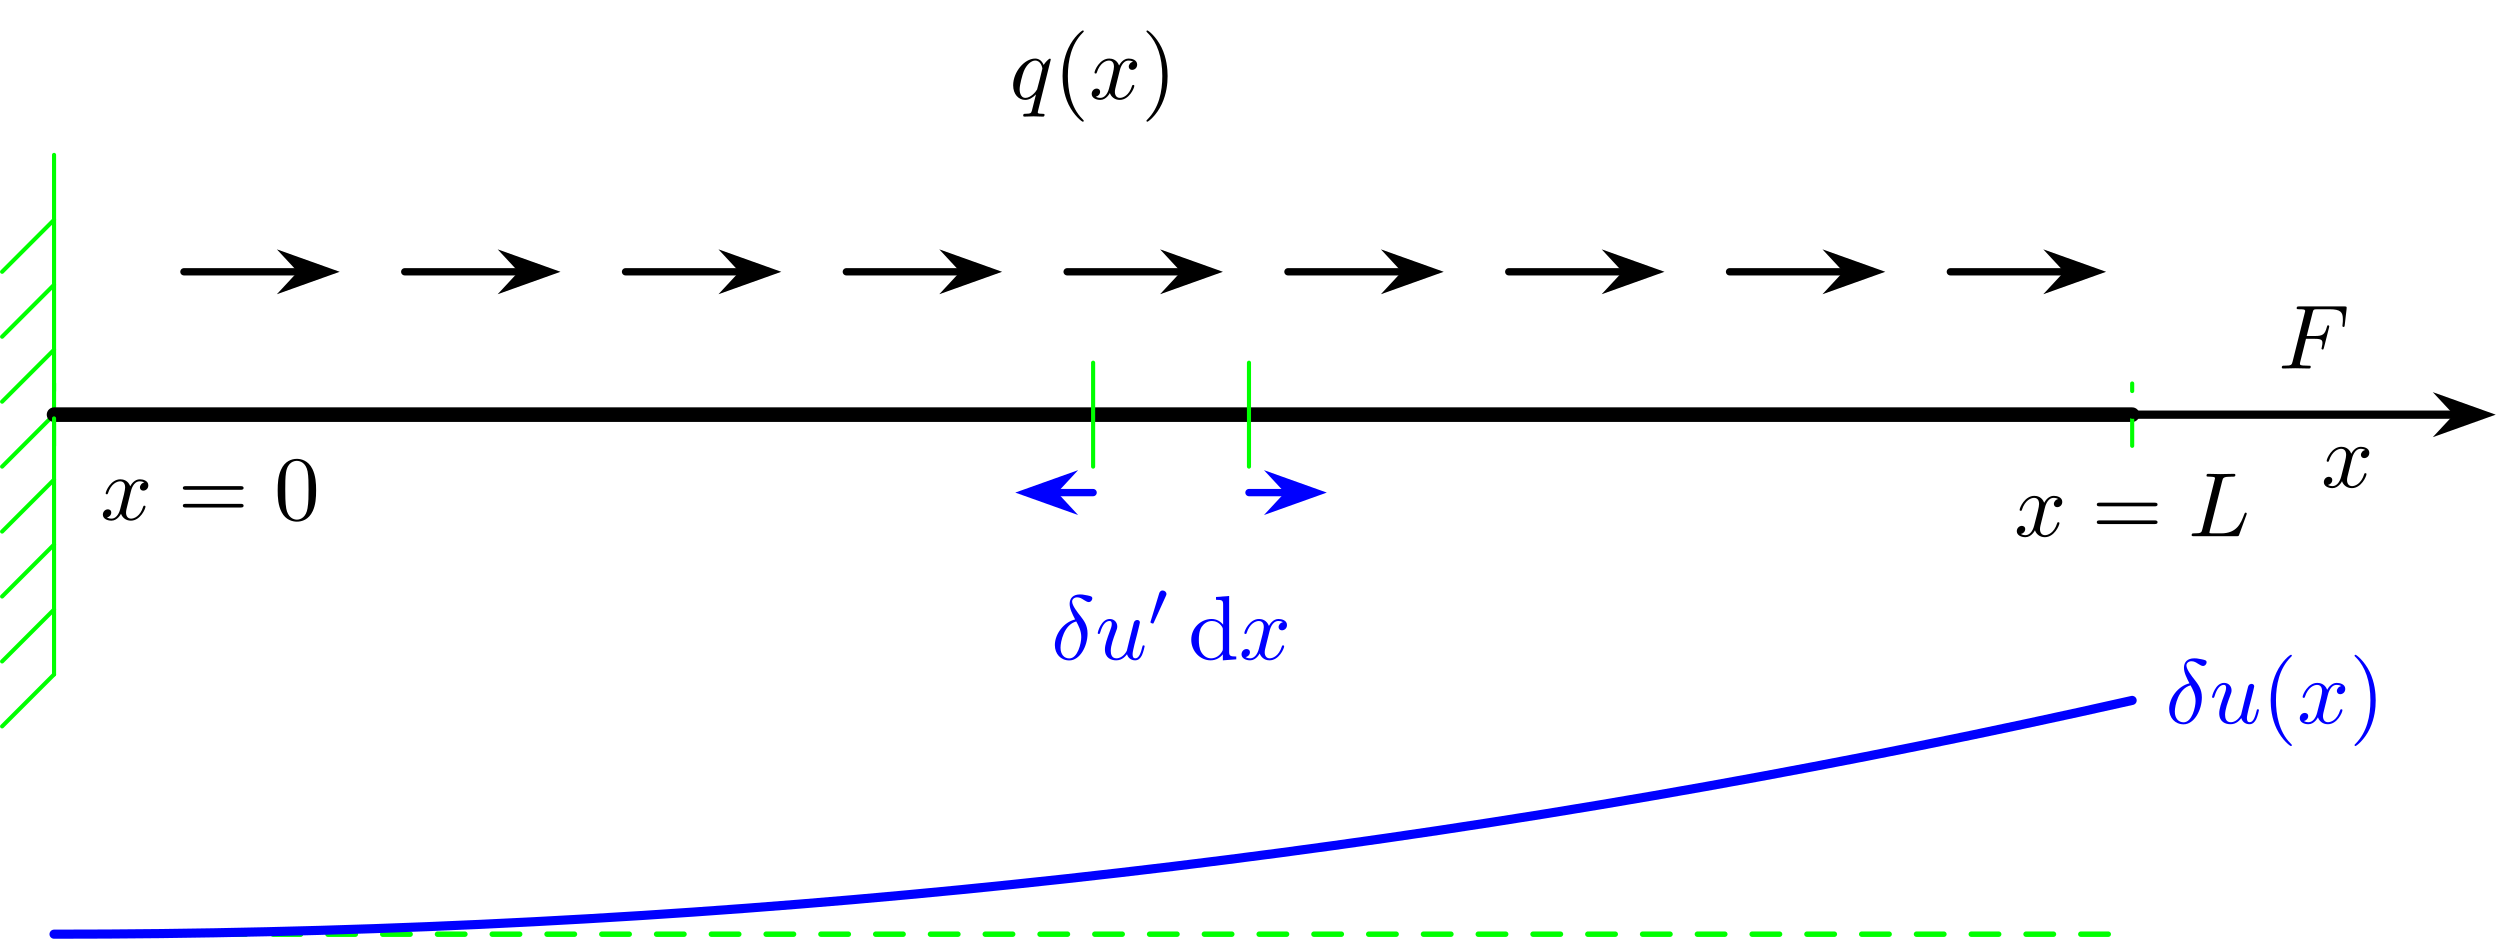
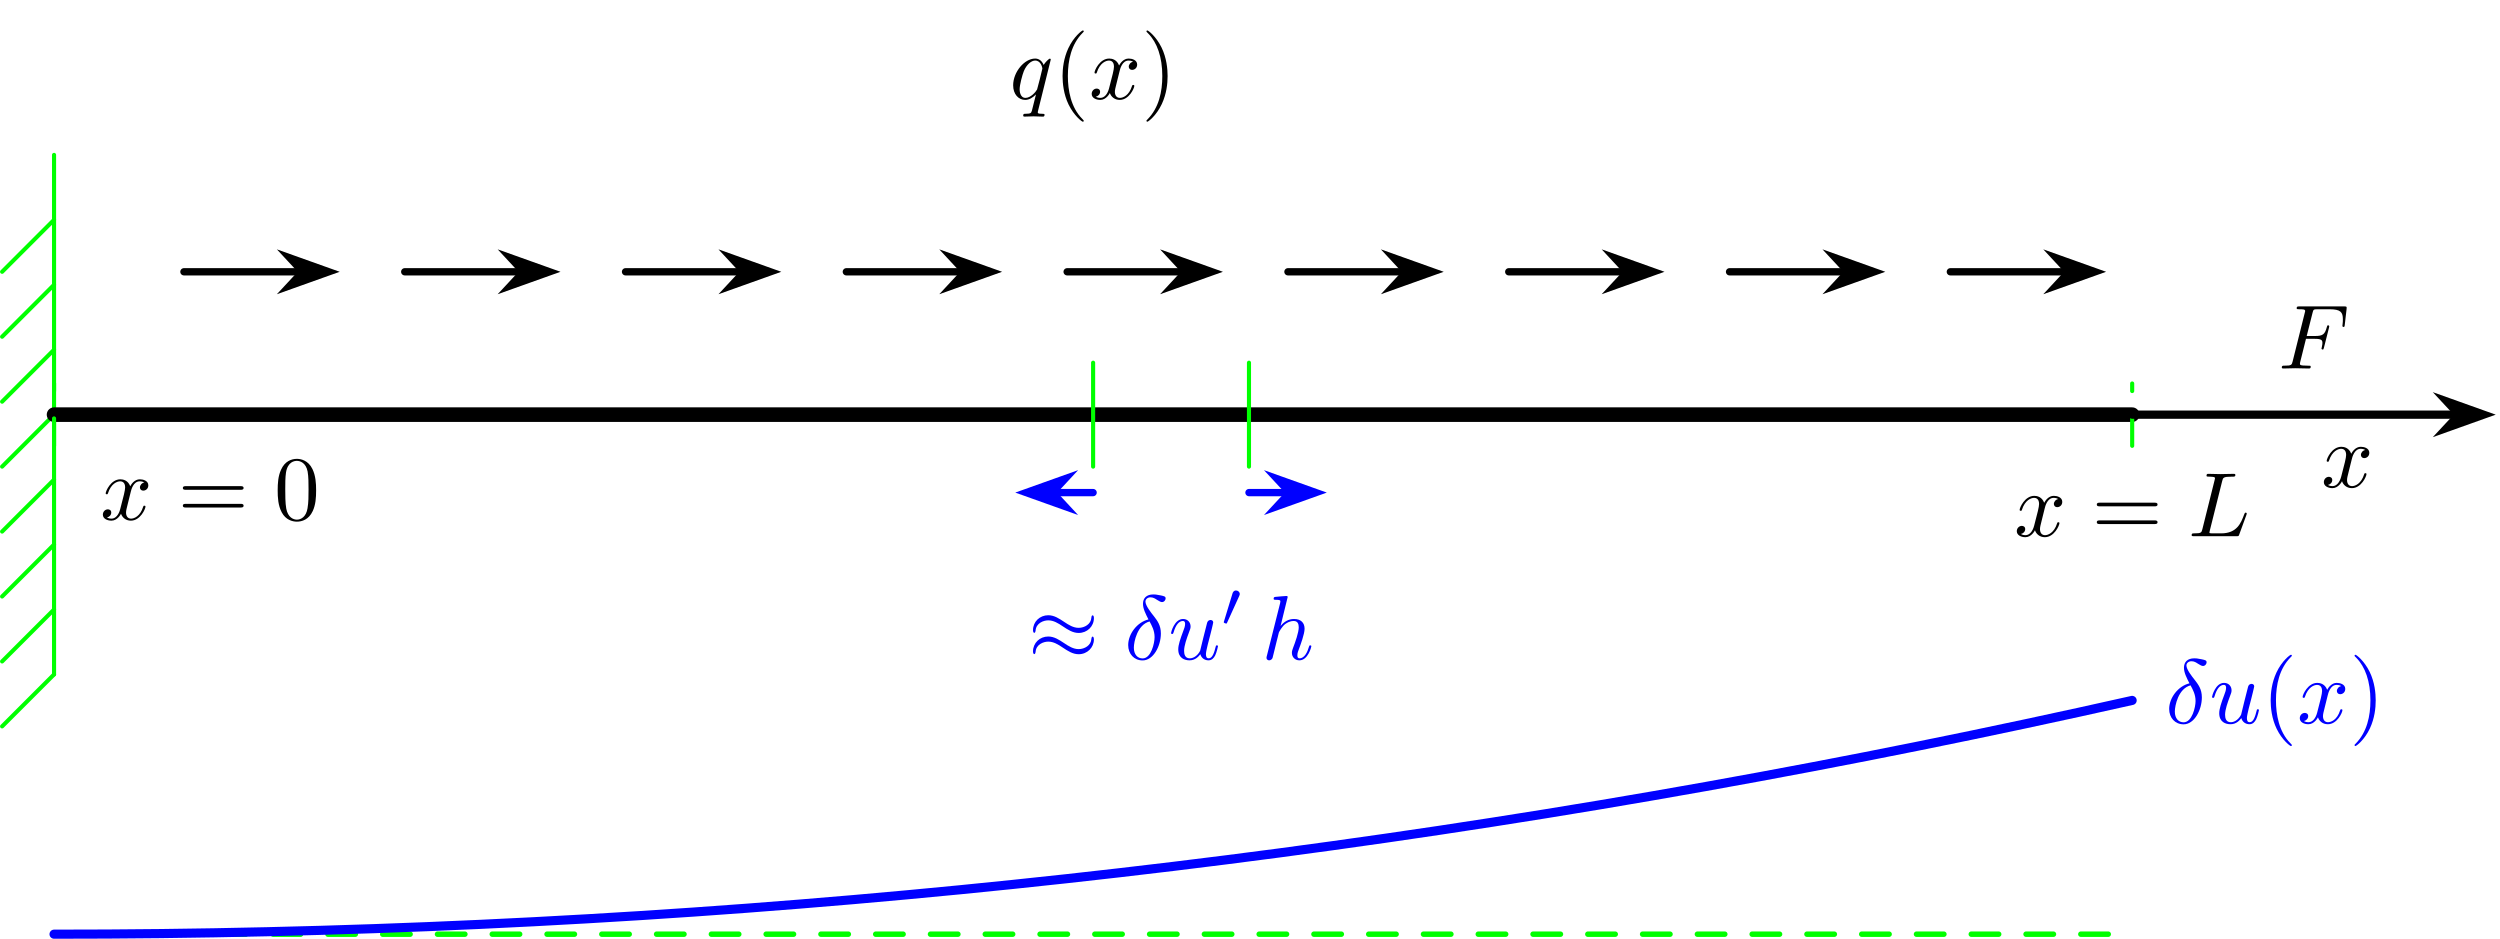
<svg xmlns="http://www.w3.org/2000/svg" xmlns:xlink="http://www.w3.org/1999/xlink" version="1.1" width="368.28pt" height="138.29pt" viewBox="-72 -72 272.798 102.44">
  <defs>
-     <path id="t-r51-energijski-principi-P28-1-g0-48" d="M2.022-3.292C2.078-3.41 2.085-3.466 2.085-3.515C2.085-3.731 1.89-3.898 1.674-3.898C1.409-3.898 1.325-3.682 1.29-3.571L.37-.551C.363-.537 .335-.446 .335-.439C.335-.356 .551-.286 .607-.286C.656-.286 .663-.3 .711-.404L2.022-3.292Z" />
-     <path id="t-r51-energijski-principi-P28-1-g1-14" d="M2.63-4.354C1.385-4.055 .418-2.76 .418-1.554C.418-.598 1.056 .12 1.993 .12C3.158 .12 3.985-1.445 3.985-2.819C3.985-3.726 3.587-4.224 3.248-4.672C2.889-5.121 2.301-5.868 2.301-6.306C2.301-6.526 2.501-6.765 2.849-6.765C3.148-6.765 3.347-6.635 3.557-6.496C3.756-6.376 3.955-6.247 4.105-6.247C4.354-6.247 4.503-6.486 4.503-6.645C4.503-6.864 4.344-6.894 3.985-6.974C3.467-7.083 3.328-7.083 3.168-7.083C2.391-7.083 2.032-6.655 2.032-6.057C2.032-5.519 2.321-4.961 2.63-4.354ZM2.75-4.134C2.999-3.676 3.298-3.138 3.298-2.421C3.298-1.763 2.919-.1 1.993-.1C1.445-.1 1.036-.518 1.036-1.275C1.036-1.903 1.405-3.776 2.75-4.134Z" />
-     <path id="t-r51-energijski-principi-P28-1-g1-70" d="M3.019-3.238H3.985C4.732-3.238 4.812-3.078 4.812-2.79C4.812-2.72 4.812-2.6 4.742-2.301C4.722-2.252 4.712-2.212 4.712-2.192C4.712-2.112 4.772-2.072 4.832-2.072C4.932-2.072 4.932-2.102 4.981-2.281L5.529-4.443C5.559-4.553 5.559-4.573 5.559-4.603C5.559-4.623 5.539-4.712 5.44-4.712S5.33-4.663 5.29-4.503C5.081-3.726 4.852-3.547 4.005-3.547H3.098L3.736-6.077C3.826-6.426 3.836-6.466 4.274-6.466H5.589C6.814-6.466 7.044-6.137 7.044-5.37C7.044-5.141 7.044-5.101 7.014-4.832C6.994-4.702 6.994-4.682 6.994-4.653C6.994-4.603 7.024-4.533 7.113-4.533C7.223-4.533 7.233-4.593 7.253-4.782L7.452-6.506C7.482-6.775 7.432-6.775 7.183-6.775H2.301C2.102-6.775 2.002-6.775 2.002-6.575C2.002-6.466 2.092-6.466 2.281-6.466C2.65-6.466 2.929-6.466 2.929-6.286C2.929-6.247 2.929-6.227 2.879-6.047L1.564-.777C1.465-.389 1.445-.309 .658-.309C.488-.309 .379-.309 .379-.12C.379 0 .498 0 .528 0C.817 0 1.554-.03 1.843-.03C2.172-.03 2.999 0 3.328 0C3.417 0 3.537 0 3.537-.189C3.537-.269 3.477-.289 3.477-.299C3.447-.309 3.427-.309 3.198-.309C2.979-.309 2.929-.309 2.68-.329C2.391-.359 2.361-.399 2.361-.528C2.361-.548 2.361-.608 2.401-.757L3.019-3.238Z" />
-     <path id="t-r51-energijski-principi-P28-1-g1-76" d="M3.726-6.027C3.816-6.386 3.846-6.496 4.782-6.496C5.081-6.496 5.161-6.496 5.161-6.685C5.161-6.804 5.051-6.804 5.001-6.804C4.672-6.804 3.856-6.775 3.527-6.775C3.228-6.775 2.501-6.804 2.202-6.804C2.132-6.804 2.012-6.804 2.012-6.605C2.012-6.496 2.102-6.496 2.291-6.496C2.311-6.496 2.501-6.496 2.67-6.476C2.849-6.456 2.939-6.446 2.939-6.316C2.939-6.276 2.929-6.247 2.899-6.127L1.564-.777C1.465-.389 1.445-.309 .658-.309C.488-.309 .389-.309 .389-.11C.389 0 .478 0 .658 0H5.27C5.509 0 5.519 0 5.579-.169L6.366-2.321C6.406-2.431 6.406-2.451 6.406-2.461C6.406-2.501 6.376-2.57 6.286-2.57S6.187-2.521 6.117-2.361C5.778-1.445 5.34-.309 3.616-.309H2.68C2.54-.309 2.521-.309 2.461-.319C2.361-.329 2.331-.339 2.331-.418C2.331-.448 2.331-.468 2.381-.648L3.726-6.027Z" />
-     <path id="t-r51-energijski-principi-P28-1-g1-113" d="M4.503-4.294C4.503-4.334 4.473-4.394 4.403-4.394C4.294-4.394 3.895-3.995 3.726-3.706C3.507-4.244 3.118-4.403 2.8-4.403C1.624-4.403 .399-2.929 .399-1.484C.399-.508 .986 .11 1.714 .11C2.142 .11 2.531-.13 2.889-.488C2.8-.139 2.471 1.205 2.441 1.295C2.361 1.574 2.281 1.614 1.724 1.624C1.594 1.624 1.494 1.624 1.494 1.823C1.494 1.833 1.494 1.933 1.624 1.933C1.943 1.933 2.291 1.903 2.62 1.903C2.959 1.903 3.318 1.933 3.646 1.933C3.696 1.933 3.826 1.933 3.826 1.733C3.826 1.624 3.726 1.624 3.567 1.624C3.088 1.624 3.088 1.554 3.088 1.465C3.088 1.395 3.108 1.335 3.128 1.245L4.503-4.294ZM1.743-.11C1.146-.11 1.106-.877 1.106-1.046C1.106-1.524 1.395-2.61 1.564-3.029C1.873-3.766 2.391-4.184 2.8-4.184C3.447-4.184 3.587-3.377 3.587-3.308C3.587-3.248 3.039-1.066 3.009-1.026C2.859-.747 2.301-.11 1.743-.11Z" />
-     <path id="t-r51-energijski-principi-P28-1-g1-117" d="M3.487-.558C3.597-.149 3.945 .11 4.374 .11C4.722 .11 4.951-.12 5.111-.438C5.28-.797 5.41-1.405 5.41-1.425C5.41-1.524 5.32-1.524 5.29-1.524C5.191-1.524 5.181-1.484 5.151-1.345C5.011-.787 4.822-.11 4.403-.11C4.194-.11 4.095-.239 4.095-.568C4.095-.787 4.214-1.255 4.294-1.604L4.573-2.68C4.603-2.829 4.702-3.208 4.742-3.357C4.792-3.587 4.892-3.965 4.892-4.025C4.892-4.204 4.752-4.294 4.603-4.294C4.553-4.294 4.294-4.284 4.214-3.945C4.025-3.218 3.587-1.474 3.467-.946C3.457-.907 3.059-.11 2.331-.11C1.813-.11 1.714-.558 1.714-.927C1.714-1.484 1.993-2.271 2.252-2.959C2.371-3.258 2.421-3.397 2.421-3.587C2.421-4.035 2.102-4.403 1.604-4.403C.658-4.403 .289-2.959 .289-2.869C.289-2.77 .389-2.77 .408-2.77C.508-2.77 .518-2.79 .568-2.949C.817-3.816 1.196-4.184 1.574-4.184C1.664-4.184 1.823-4.174 1.823-3.856C1.823-3.616 1.714-3.328 1.654-3.178C1.285-2.192 1.076-1.574 1.076-1.086C1.076-.139 1.763 .11 2.301 .11C2.959 .11 3.318-.339 3.487-.558Z" />
-     <path id="t-r51-energijski-principi-P28-1-g1-120" d="M3.328-3.009C3.387-3.268 3.616-4.184 4.314-4.184C4.364-4.184 4.603-4.184 4.812-4.055C4.533-4.005 4.334-3.756 4.334-3.517C4.334-3.357 4.443-3.168 4.712-3.168C4.932-3.168 5.25-3.347 5.25-3.746C5.25-4.264 4.663-4.403 4.324-4.403C3.746-4.403 3.397-3.875 3.278-3.646C3.029-4.304 2.491-4.403 2.202-4.403C1.166-4.403 .598-3.118 .598-2.869C.598-2.77 .697-2.77 .717-2.77C.797-2.77 .827-2.79 .847-2.879C1.186-3.935 1.843-4.184 2.182-4.184C2.371-4.184 2.72-4.095 2.72-3.517C2.72-3.208 2.55-2.54 2.182-1.146C2.022-.528 1.674-.11 1.235-.11C1.176-.11 .946-.11 .737-.239C.986-.289 1.205-.498 1.205-.777C1.205-1.046 .986-1.126 .837-1.126C.538-1.126 .289-.867 .289-.548C.289-.09 .787 .11 1.225 .11C1.883 .11 2.242-.588 2.271-.648C2.391-.279 2.75 .11 3.347 .11C4.374 .11 4.941-1.176 4.941-1.425C4.941-1.524 4.852-1.524 4.822-1.524C4.732-1.524 4.712-1.484 4.692-1.415C4.364-.349 3.686-.11 3.367-.11C2.979-.11 2.819-.428 2.819-.767C2.819-.986 2.879-1.205 2.989-1.644L3.328-3.009Z" />
-     <path id="t-r51-energijski-principi-P28-1-g2-40" d="M3.298 2.391C3.298 2.361 3.298 2.341 3.128 2.172C1.883 .917 1.564-.966 1.564-2.491C1.564-4.224 1.943-5.958 3.168-7.203C3.298-7.323 3.298-7.342 3.298-7.372C3.298-7.442 3.258-7.472 3.198-7.472C3.098-7.472 2.202-6.795 1.614-5.529C1.106-4.433 .986-3.328 .986-2.491C.986-1.714 1.096-.508 1.644 .618C2.242 1.843 3.098 2.491 3.198 2.491C3.258 2.491 3.298 2.461 3.298 2.391Z" />
-     <path id="t-r51-energijski-principi-P28-1-g2-41" d="M2.879-2.491C2.879-3.268 2.77-4.473 2.222-5.599C1.624-6.824 .767-7.472 .667-7.472C.608-7.472 .568-7.432 .568-7.372C.568-7.342 .568-7.323 .757-7.143C1.733-6.157 2.301-4.573 2.301-2.491C2.301-.787 1.933 .966 .697 2.222C.568 2.341 .568 2.361 .568 2.391C.568 2.451 .608 2.491 .667 2.491C.767 2.491 1.664 1.813 2.252 .548C2.76-.548 2.879-1.654 2.879-2.491Z" />
-     <path id="t-r51-energijski-principi-P28-1-g2-48" d="M4.583-3.188C4.583-3.985 4.533-4.782 4.184-5.519C3.726-6.476 2.909-6.635 2.491-6.635C1.893-6.635 1.166-6.376 .757-5.45C.438-4.762 .389-3.985 .389-3.188C.389-2.441 .428-1.544 .837-.787C1.265 .02 1.993 .219 2.481 .219C3.019 .219 3.776 .01 4.214-.936C4.533-1.624 4.583-2.401 4.583-3.188ZM2.481 0C2.092 0 1.504-.249 1.325-1.205C1.215-1.803 1.215-2.72 1.215-3.308C1.215-3.945 1.215-4.603 1.295-5.141C1.484-6.326 2.232-6.416 2.481-6.416C2.809-6.416 3.467-6.237 3.656-5.25C3.756-4.692 3.756-3.935 3.756-3.308C3.756-2.56 3.756-1.883 3.646-1.245C3.497-.299 2.929 0 2.481 0Z" />
-     <path id="t-r51-energijski-principi-P28-1-g2-61" d="M6.844-3.258C6.994-3.258 7.183-3.258 7.183-3.457S6.994-3.656 6.854-3.656H.887C.747-3.656 .558-3.656 .558-3.457S.747-3.258 .897-3.258H6.844ZM6.854-1.325C6.994-1.325 7.183-1.325 7.183-1.524S6.994-1.724 6.844-1.724H.897C.747-1.724 .558-1.724 .558-1.524S.747-1.325 .887-1.325H6.854Z" />
-     <path id="t-r51-energijski-principi-P28-1-g2-100" d="M3.786-.548V.11L5.25 0V-.309C4.553-.309 4.473-.379 4.473-.867V-6.914L3.039-6.804V-6.496C3.736-6.496 3.816-6.426 3.816-5.938V-3.786C3.527-4.144 3.098-4.403 2.56-4.403C1.385-4.403 .339-3.427 .339-2.142C.339-.877 1.315 .11 2.451 .11C3.088 .11 3.537-.229 3.786-.548ZM3.786-3.218V-1.176C3.786-.996 3.786-.976 3.676-.807C3.377-.329 2.929-.11 2.501-.11C2.052-.11 1.694-.369 1.455-.747C1.196-1.156 1.166-1.724 1.166-2.132C1.166-2.501 1.186-3.098 1.474-3.547C1.684-3.856 2.062-4.184 2.6-4.184C2.949-4.184 3.367-4.035 3.676-3.587C3.786-3.417 3.786-3.397 3.786-3.218Z" />
+     <path id="t-r51-energijski-principi-P28-1-g0-25" d="M7.193-4.503C7.193-4.712 7.123-4.802 7.054-4.802C7.014-4.802 6.924-4.762 6.914-4.533C6.874-3.846 6.177-3.437 5.529-3.437C4.951-3.437 4.453-3.746 3.935-4.095C3.397-4.453 2.859-4.812 2.212-4.812C1.285-4.812 .548-4.105 .548-3.188C.548-2.969 .628-2.889 .687-2.889C.787-2.889 .827-3.078 .827-3.118C.877-3.955 1.694-4.254 2.212-4.254C2.79-4.254 3.288-3.945 3.806-3.597C4.344-3.238 4.882-2.879 5.529-2.879C6.456-2.879 7.193-3.587 7.193-4.503ZM7.193-2.172C7.193-2.461 7.073-2.481 7.054-2.481C7.014-2.481 6.924-2.431 6.914-2.212C6.874-1.524 6.177-1.116 5.529-1.116C4.951-1.116 4.453-1.425 3.935-1.773C3.397-2.132 2.859-2.491 2.212-2.491C1.285-2.491 .548-1.783 .548-.867C.548-.648 .628-.568 .687-.568C.787-.568 .827-.757 .827-.797C.877-1.634 1.694-1.933 2.212-1.933C2.79-1.933 3.288-1.624 3.806-1.275C4.344-.917 4.882-.558 5.529-.558C6.476-.558 7.193-1.295 7.193-2.172Z" />
+     <path id="t-r51-energijski-principi-P28-1-g1-48" d="M2.022-3.292C2.078-3.41 2.085-3.466 2.085-3.515C2.085-3.731 1.89-3.898 1.674-3.898C1.409-3.898 1.325-3.682 1.29-3.571L.37-.551C.363-.537 .335-.446 .335-.439C.335-.356 .551-.286 .607-.286C.656-.286 .663-.3 .711-.404L2.022-3.292Z" />
+     <path id="t-r51-energijski-principi-P28-1-g2-14" d="M2.63-4.354C1.385-4.055 .418-2.76 .418-1.554C.418-.598 1.056 .12 1.993 .12C3.158 .12 3.985-1.445 3.985-2.819C3.985-3.726 3.587-4.224 3.248-4.672C2.889-5.121 2.301-5.868 2.301-6.306C2.301-6.526 2.501-6.765 2.849-6.765C3.148-6.765 3.347-6.635 3.557-6.496C3.756-6.376 3.955-6.247 4.105-6.247C4.354-6.247 4.503-6.486 4.503-6.645C4.503-6.864 4.344-6.894 3.985-6.974C3.467-7.083 3.328-7.083 3.168-7.083C2.391-7.083 2.032-6.655 2.032-6.057C2.032-5.519 2.321-4.961 2.63-4.354ZM2.75-4.134C2.999-3.676 3.298-3.138 3.298-2.421C3.298-1.763 2.919-.1 1.993-.1C1.445-.1 1.036-.518 1.036-1.275C1.036-1.903 1.405-3.776 2.75-4.134Z" />
+     <path id="t-r51-energijski-principi-P28-1-g2-70" d="M3.019-3.238H3.985C4.732-3.238 4.812-3.078 4.812-2.79C4.812-2.72 4.812-2.6 4.742-2.301C4.722-2.252 4.712-2.212 4.712-2.192C4.712-2.112 4.772-2.072 4.832-2.072C4.932-2.072 4.932-2.102 4.981-2.281L5.529-4.443C5.559-4.553 5.559-4.573 5.559-4.603C5.559-4.623 5.539-4.712 5.44-4.712S5.33-4.663 5.29-4.503C5.081-3.726 4.852-3.547 4.005-3.547H3.098L3.736-6.077C3.826-6.426 3.836-6.466 4.274-6.466H5.589C6.814-6.466 7.044-6.137 7.044-5.37C7.044-5.141 7.044-5.101 7.014-4.832C6.994-4.702 6.994-4.682 6.994-4.653C6.994-4.603 7.024-4.533 7.113-4.533C7.223-4.533 7.233-4.593 7.253-4.782L7.452-6.506C7.482-6.775 7.432-6.775 7.183-6.775H2.301C2.102-6.775 2.002-6.775 2.002-6.575C2.002-6.466 2.092-6.466 2.281-6.466C2.65-6.466 2.929-6.466 2.929-6.286C2.929-6.247 2.929-6.227 2.879-6.047L1.564-.777C1.465-.389 1.445-.309 .658-.309C.488-.309 .379-.309 .379-.12C.379 0 .498 0 .528 0C.817 0 1.554-.03 1.843-.03C2.172-.03 2.999 0 3.328 0C3.417 0 3.537 0 3.537-.189C3.537-.269 3.477-.289 3.477-.299C3.447-.309 3.427-.309 3.198-.309C2.979-.309 2.929-.309 2.68-.329C2.391-.359 2.361-.399 2.361-.528C2.361-.548 2.361-.608 2.401-.757L3.019-3.238Z" />
+     <path id="t-r51-energijski-principi-P28-1-g2-76" d="M3.726-6.027C3.816-6.386 3.846-6.496 4.782-6.496C5.081-6.496 5.161-6.496 5.161-6.685C5.161-6.804 5.051-6.804 5.001-6.804C4.672-6.804 3.856-6.775 3.527-6.775C3.228-6.775 2.501-6.804 2.202-6.804C2.132-6.804 2.012-6.804 2.012-6.605C2.012-6.496 2.102-6.496 2.291-6.496C2.311-6.496 2.501-6.496 2.67-6.476C2.849-6.456 2.939-6.446 2.939-6.316C2.939-6.276 2.929-6.247 2.899-6.127L1.564-.777C1.465-.389 1.445-.309 .658-.309C.488-.309 .389-.309 .389-.11C.389 0 .478 0 .658 0H5.27C5.509 0 5.519 0 5.579-.169L6.366-2.321C6.406-2.431 6.406-2.451 6.406-2.461C6.406-2.501 6.376-2.57 6.286-2.57S6.187-2.521 6.117-2.361C5.778-1.445 5.34-.309 3.616-.309H2.68C2.54-.309 2.521-.309 2.461-.319C2.361-.329 2.331-.339 2.331-.418C2.331-.448 2.331-.468 2.381-.648L3.726-6.027Z" />
+     <path id="t-r51-energijski-principi-P28-1-g2-104" d="M2.859-6.804C2.859-6.814 2.859-6.914 2.73-6.914C2.501-6.914 1.773-6.834 1.514-6.814C1.435-6.804 1.325-6.795 1.325-6.615C1.325-6.496 1.415-6.496 1.564-6.496C2.042-6.496 2.062-6.426 2.062-6.326L2.032-6.127L.588-.389C.548-.249 .548-.229 .548-.169C.548 .06 .747 .11 .837 .11C.996 .11 1.156-.01 1.205-.149L1.395-.907L1.614-1.803C1.674-2.022 1.733-2.242 1.783-2.471C1.803-2.531 1.883-2.859 1.893-2.919C1.923-3.009 2.232-3.567 2.57-3.836C2.79-3.995 3.098-4.184 3.527-4.184S4.065-3.846 4.065-3.487C4.065-2.949 3.686-1.863 3.447-1.255C3.367-1.026 3.318-.907 3.318-.707C3.318-.239 3.666 .11 4.134 .11C5.071 .11 5.44-1.345 5.44-1.425C5.44-1.524 5.35-1.524 5.32-1.524C5.22-1.524 5.22-1.494 5.171-1.345C5.021-.817 4.702-.11 4.154-.11C3.985-.11 3.915-.209 3.915-.438C3.915-.687 4.005-.927 4.095-1.146C4.254-1.574 4.702-2.76 4.702-3.337C4.702-3.985 4.304-4.403 3.557-4.403C2.929-4.403 2.451-4.095 2.082-3.636L2.859-6.804Z" />
+     <path id="t-r51-energijski-principi-P28-1-g2-113" d="M4.503-4.294C4.503-4.334 4.473-4.394 4.403-4.394C4.294-4.394 3.895-3.995 3.726-3.706C3.507-4.244 3.118-4.403 2.8-4.403C1.624-4.403 .399-2.929 .399-1.484C.399-.508 .986 .11 1.714 .11C2.142 .11 2.531-.13 2.889-.488C2.8-.139 2.471 1.205 2.441 1.295C2.361 1.574 2.281 1.614 1.724 1.624C1.594 1.624 1.494 1.624 1.494 1.823C1.494 1.833 1.494 1.933 1.624 1.933C1.943 1.933 2.291 1.903 2.62 1.903C2.959 1.903 3.318 1.933 3.646 1.933C3.696 1.933 3.826 1.933 3.826 1.733C3.826 1.624 3.726 1.624 3.567 1.624C3.088 1.624 3.088 1.554 3.088 1.465C3.088 1.395 3.108 1.335 3.128 1.245L4.503-4.294ZM1.743-.11C1.146-.11 1.106-.877 1.106-1.046C1.106-1.524 1.395-2.61 1.564-3.029C1.873-3.766 2.391-4.184 2.8-4.184C3.447-4.184 3.587-3.377 3.587-3.308C3.587-3.248 3.039-1.066 3.009-1.026C2.859-.747 2.301-.11 1.743-.11Z" />
+     <path id="t-r51-energijski-principi-P28-1-g2-117" d="M3.487-.558C3.597-.149 3.945 .11 4.374 .11C4.722 .11 4.951-.12 5.111-.438C5.28-.797 5.41-1.405 5.41-1.425C5.41-1.524 5.32-1.524 5.29-1.524C5.191-1.524 5.181-1.484 5.151-1.345C5.011-.787 4.822-.11 4.403-.11C4.194-.11 4.095-.239 4.095-.568C4.095-.787 4.214-1.255 4.294-1.604L4.573-2.68C4.603-2.829 4.702-3.208 4.742-3.357C4.792-3.587 4.892-3.965 4.892-4.025C4.892-4.204 4.752-4.294 4.603-4.294C4.553-4.294 4.294-4.284 4.214-3.945C4.025-3.218 3.587-1.474 3.467-.946C3.457-.907 3.059-.11 2.331-.11C1.813-.11 1.714-.558 1.714-.927C1.714-1.484 1.993-2.271 2.252-2.959C2.371-3.258 2.421-3.397 2.421-3.587C2.421-4.035 2.102-4.403 1.604-4.403C.658-4.403 .289-2.959 .289-2.869C.289-2.77 .389-2.77 .408-2.77C.508-2.77 .518-2.79 .568-2.949C.817-3.816 1.196-4.184 1.574-4.184C1.664-4.184 1.823-4.174 1.823-3.856C1.823-3.616 1.714-3.328 1.654-3.178C1.285-2.192 1.076-1.574 1.076-1.086C1.076-.139 1.763 .11 2.301 .11C2.959 .11 3.318-.339 3.487-.558Z" />
+     <path id="t-r51-energijski-principi-P28-1-g2-120" d="M3.328-3.009C3.387-3.268 3.616-4.184 4.314-4.184C4.364-4.184 4.603-4.184 4.812-4.055C4.533-4.005 4.334-3.756 4.334-3.517C4.334-3.357 4.443-3.168 4.712-3.168C4.932-3.168 5.25-3.347 5.25-3.746C5.25-4.264 4.663-4.403 4.324-4.403C3.746-4.403 3.397-3.875 3.278-3.646C3.029-4.304 2.491-4.403 2.202-4.403C1.166-4.403 .598-3.118 .598-2.869C.598-2.77 .697-2.77 .717-2.77C.797-2.77 .827-2.79 .847-2.879C1.186-3.935 1.843-4.184 2.182-4.184C2.371-4.184 2.72-4.095 2.72-3.517C2.72-3.208 2.55-2.54 2.182-1.146C2.022-.528 1.674-.11 1.235-.11C1.176-.11 .946-.11 .737-.239C.986-.289 1.205-.498 1.205-.777C1.205-1.046 .986-1.126 .837-1.126C.538-1.126 .289-.867 .289-.548C.289-.09 .787 .11 1.225 .11C1.883 .11 2.242-.588 2.271-.648C2.391-.279 2.75 .11 3.347 .11C4.374 .11 4.941-1.176 4.941-1.425C4.941-1.524 4.852-1.524 4.822-1.524C4.732-1.524 4.712-1.484 4.692-1.415C4.364-.349 3.686-.11 3.367-.11C2.979-.11 2.819-.428 2.819-.767C2.819-.986 2.879-1.205 2.989-1.644L3.328-3.009Z" />
+     <path id="t-r51-energijski-principi-P28-1-g3-40" d="M3.298 2.391C3.298 2.361 3.298 2.341 3.128 2.172C1.883 .917 1.564-.966 1.564-2.491C1.564-4.224 1.943-5.958 3.168-7.203C3.298-7.323 3.298-7.342 3.298-7.372C3.298-7.442 3.258-7.472 3.198-7.472C3.098-7.472 2.202-6.795 1.614-5.529C1.106-4.433 .986-3.328 .986-2.491C.986-1.714 1.096-.508 1.644 .618C2.242 1.843 3.098 2.491 3.198 2.491C3.258 2.491 3.298 2.461 3.298 2.391Z" />
+     <path id="t-r51-energijski-principi-P28-1-g3-41" d="M2.879-2.491C2.879-3.268 2.77-4.473 2.222-5.599C1.624-6.824 .767-7.472 .667-7.472C.608-7.472 .568-7.432 .568-7.372C.568-7.342 .568-7.323 .757-7.143C1.733-6.157 2.301-4.573 2.301-2.491C2.301-.787 1.933 .966 .697 2.222C.568 2.341 .568 2.361 .568 2.391C.568 2.451 .608 2.491 .667 2.491C.767 2.491 1.664 1.813 2.252 .548C2.76-.548 2.879-1.654 2.879-2.491Z" />
+     <path id="t-r51-energijski-principi-P28-1-g3-48" d="M4.583-3.188C4.583-3.985 4.533-4.782 4.184-5.519C3.726-6.476 2.909-6.635 2.491-6.635C1.893-6.635 1.166-6.376 .757-5.45C.438-4.762 .389-3.985 .389-3.188C.389-2.441 .428-1.544 .837-.787C1.265 .02 1.993 .219 2.481 .219C3.019 .219 3.776 .01 4.214-.936C4.533-1.624 4.583-2.401 4.583-3.188ZM2.481 0C2.092 0 1.504-.249 1.325-1.205C1.215-1.803 1.215-2.72 1.215-3.308C1.215-3.945 1.215-4.603 1.295-5.141C1.484-6.326 2.232-6.416 2.481-6.416C2.809-6.416 3.467-6.237 3.656-5.25C3.756-4.692 3.756-3.935 3.756-3.308C3.756-2.56 3.756-1.883 3.646-1.245C3.497-.299 2.929 0 2.481 0Z" />
+     <path id="t-r51-energijski-principi-P28-1-g3-61" d="M6.844-3.258C6.994-3.258 7.183-3.258 7.183-3.457S6.994-3.656 6.854-3.656H.887C.747-3.656 .558-3.656 .558-3.457S.747-3.258 .897-3.258H6.844ZM6.854-1.325C6.994-1.325 7.183-1.325 7.183-1.524S6.994-1.724 6.844-1.724H.897C.747-1.724 .558-1.724 .558-1.524S.747-1.325 .887-1.325H6.854Z" />
  </defs>
  <g id="t-r51-energijski-principi-P28-1-page1">
    <g stroke-miterlimit="10" transform="translate(-66.10665,-26.75099)scale(0.996264,-0.996264)">
      <g fill="#000" stroke="#000">
        <g stroke-width="0.4">
          <g stroke-width="0.6">
            <g stroke-linecap="round">
              <g stroke-linejoin="round">
                <g class="del" data-del="stena">
                  <g fill="#0f0" stroke="#0f0">
                    <g stroke-width="0.45">
                      <path d="M0-28.453V28.453" fill="none" />
                    </g>
                  </g>
                  <g fill="#0f0" stroke="#0f0">
                    <g stroke-width="0.45">
                      <path d="M0-28.453L-5.69-34.143" fill="none" />
                    </g>
                  </g>
                  <g fill="#0f0" stroke="#0f0">
                    <g stroke-width="0.45">
                      <path d="M0-21.34L-5.69-27.03" fill="none" />
                    </g>
                  </g>
                  <g fill="#0f0" stroke="#0f0">
                    <g stroke-width="0.45">
                      <path d="M0-14.226L-5.69-19.917" fill="none" />
                    </g>
                  </g>
                  <g fill="#0f0" stroke="#0f0">
                    <g stroke-width="0.45">
                      <path d="M0-7.113L-5.69-12.804" fill="none" />
                    </g>
                  </g>
                  <g fill="#0f0" stroke="#0f0">
                    <g stroke-width="0.45">
                      <path d="M0 0L-5.69-5.69" fill="none" />
                    </g>
                  </g>
                  <g fill="#0f0" stroke="#0f0">
                    <g stroke-width="0.45">
                      <path d="M0 7.113L-5.69 1.423" fill="none" />
                    </g>
                  </g>
                  <g fill="#0f0" stroke="#0f0">
                    <g stroke-width="0.45">
                      <path d="M0 14.226L-5.69 8.536" fill="none" />
                    </g>
                  </g>
                  <g fill="#0f0" stroke="#0f0">
                    <g stroke-width="0.45">
                      <path d="M0 21.34L-5.69 15.649" fill="none" />
                    </g>
                  </g>
                </g>
                <g class="del" data-del="palica">
                  <g stroke-width="1.6">
                    <path d="M0 0H227.622" fill="none" />
                  </g>
                  <g fill="#0f0" stroke="#0f0">
                    <g stroke-dasharray="3.0,3.0" stroke-dashoffset="0.0">
                      <g stroke-width="0.45">
                        <path d="M0-3.414V3.414" fill="none" />
                      </g>
                    </g>
                  </g>
                  <g fill="#0f0" stroke="#0f0">
                    <g stroke-dasharray="3.0,3.0" stroke-dashoffset="0.0">
                      <g stroke-width="0.45">
                        <path d="M227.622-3.414V3.414" fill="none" />
                      </g>
                    </g>
                  </g>
                  <g transform="translate(5.0557,-11.50012)">
                    <g stroke="none" transform="scale(-1.00375,1.00375)translate(-66.10665,-26.75099)scale(-1,-1)">
                      <g fill="#000">
                        <g stroke="none">
-                           <use x="-66.107" y="-26.751" xlink:href="#t-r51-energijski-principi-P28-1-g1-120" />
-                           <use x="-57.645" y="-26.751" xlink:href="#t-r51-energijski-principi-P28-1-g2-61" />
-                           <use x="-47.129" y="-26.751" xlink:href="#t-r51-energijski-principi-P28-1-g2-48" />
+                           <use x="-66.107" y="-26.751" xlink:href="#t-r51-energijski-principi-P28-1-g2-120" />
+                           <use x="-57.645" y="-26.751" xlink:href="#t-r51-energijski-principi-P28-1-g3-61" />
+                           <use x="-47.129" y="-26.751" xlink:href="#t-r51-energijski-principi-P28-1-g3-48" />
                        </g>
                      </g>
                    </g>
                  </g>
                  <g transform="translate(214.6949,-13.31174)">
                    <g stroke="none" transform="scale(-1.00375,1.00375)translate(-66.10665,-26.75099)scale(-1,-1)">
                      <g fill="#000">
                        <g stroke="none">
-                           <use x="-66.107" y="-26.751" xlink:href="#t-r51-energijski-principi-P28-1-g1-120" />
-                           <use x="-57.645" y="-26.751" xlink:href="#t-r51-energijski-principi-P28-1-g2-61" />
-                           <use x="-47.129" y="-26.751" xlink:href="#t-r51-energijski-principi-P28-1-g1-76" />
+                           <use x="-66.107" y="-26.751" xlink:href="#t-r51-energijski-principi-P28-1-g2-120" />
+                           <use x="-57.645" y="-26.751" xlink:href="#t-r51-energijski-principi-P28-1-g3-61" />
+                           <use x="-47.129" y="-26.751" xlink:href="#t-r51-energijski-principi-P28-1-g2-76" />
                        </g>
                      </g>
                    </g>
                  </g>
                  <g transform="translate(248.3267,-7.93852)">
                    <g stroke="none" transform="scale(-1.00375,1.00375)translate(-66.10665,-26.75099)scale(-1,-1)">
                      <g fill="#000">
                        <g stroke="none">
-                           <use x="-66.107" y="-26.751" xlink:href="#t-r51-energijski-principi-P28-1-g1-120" />
+                           <use x="-66.107" y="-26.751" xlink:href="#t-r51-energijski-principi-P28-1-g2-120" />
                        </g>
                      </g>
                    </g>
                  </g>
                </g>
                <g class="del" data-del="q">
                  <g stroke-width="0.8">
                    <path d="M14.226 15.649H27.032" fill="none" />
                    <g transform="translate(24.46953,15.6491)">
                      <g stroke-dasharray="none" stroke-dashoffset="0.0">
                        <g stroke-linejoin="miter">
                          <path d="M5.63 0L1.34 1.532L2.762 0L1.34-1.532Z" />
                        </g>
                      </g>
                    </g>
                  </g>
                  <g stroke-width="0.8">
                    <path d="M38.411 15.649H51.217" fill="none" />
                    <g transform="translate(48.65454,15.6491)">
                      <g stroke-dasharray="none" stroke-dashoffset="0.0">
                        <g stroke-linejoin="miter">
                          <path d="M5.63 0L1.34 1.532L2.762 0L1.34-1.532Z" />
                        </g>
                      </g>
                    </g>
                  </g>
                  <g stroke-width="0.8">
                    <path d="M62.596 15.649H75.402" fill="none" />
                    <g transform="translate(72.83954,15.6491)">
                      <g stroke-dasharray="none" stroke-dashoffset="0.0">
                        <g stroke-linejoin="miter">
                          <path d="M5.63 0L1.34 1.532L2.762 0L1.34-1.532Z" />
                        </g>
                      </g>
                    </g>
                  </g>
                  <g stroke-width="0.8">
                    <path d="M86.781 15.649H99.587" fill="none" />
                    <g transform="translate(97.02455,15.6491)">
                      <g stroke-dasharray="none" stroke-dashoffset="0.0">
                        <g stroke-linejoin="miter">
                          <path d="M5.63 0L1.34 1.532L2.762 0L1.34-1.532Z" />
                        </g>
                      </g>
                    </g>
                  </g>
                  <g stroke-width="0.8">
                    <path d="M110.966 15.649H123.772" fill="none" />
                    <g transform="translate(121.2095,15.6491)">
                      <g stroke-dasharray="none" stroke-dashoffset="0.0">
                        <g stroke-linejoin="miter">
                          <path d="M5.63 0L1.34 1.532L2.762 0L1.34-1.532Z" />
                        </g>
                      </g>
                    </g>
                  </g>
                  <g stroke-width="0.8">
                    <path d="M135.151 15.649H147.957" fill="none" />
                    <g transform="translate(145.3946,15.6491)">
                      <g stroke-dasharray="none" stroke-dashoffset="0.0">
                        <g stroke-linejoin="miter">
                          <path d="M5.63 0L1.34 1.532L2.762 0L1.34-1.532Z" />
                        </g>
                      </g>
                    </g>
                  </g>
                  <g stroke-width="0.8">
                    <path d="M159.336 15.649H172.142" fill="none" />
                    <g transform="translate(169.5796,15.6491)">
                      <g stroke-dasharray="none" stroke-dashoffset="0.0">
                        <g stroke-linejoin="miter">
                          <path d="M5.63 0L1.34 1.532L2.762 0L1.34-1.532Z" />
                        </g>
                      </g>
                    </g>
                  </g>
                  <g stroke-width="0.8">
                    <path d="M183.521 15.649H196.327" fill="none" />
                    <g transform="translate(193.7646,15.6491)">
                      <g stroke-dasharray="none" stroke-dashoffset="0.0">
                        <g stroke-linejoin="miter">
                          <path d="M5.63 0L1.34 1.532L2.762 0L1.34-1.532Z" />
                        </g>
                      </g>
                    </g>
                  </g>
                  <g stroke-width="0.8">
                    <path d="M207.706 15.649H220.512" fill="none" />
                    <g transform="translate(217.9496,15.6491)">
                      <g stroke-dasharray="none" stroke-dashoffset="0.0">
                        <g stroke-linejoin="miter">
                          <path d="M5.63 0L1.34 1.532L2.762 0L1.34-1.532Z" />
                        </g>
                      </g>
                    </g>
                  </g>
                  <g transform="translate(104.653,34.58572)">
                    <g stroke="none" transform="scale(-1.00375,1.00375)translate(-66.10665,-26.75099)scale(-1,-1)">
                      <g fill="#000">
                        <g stroke="none">
-                           <use x="-66.107" y="-26.751" xlink:href="#t-r51-energijski-principi-P28-1-g1-113" />
-                           <use x="-61.302" y="-26.751" xlink:href="#t-r51-energijski-principi-P28-1-g2-40" />
-                           <use x="-57.427" y="-26.751" xlink:href="#t-r51-energijski-principi-P28-1-g1-120" />
-                           <use x="-51.733" y="-26.751" xlink:href="#t-r51-energijski-principi-P28-1-g2-41" />
+                           <use x="-66.107" y="-26.751" xlink:href="#t-r51-energijski-principi-P28-1-g2-113" />
+                           <use x="-61.302" y="-26.751" xlink:href="#t-r51-energijski-principi-P28-1-g3-40" />
+                           <use x="-57.427" y="-26.751" xlink:href="#t-r51-energijski-principi-P28-1-g2-120" />
+                           <use x="-51.733" y="-26.751" xlink:href="#t-r51-energijski-principi-P28-1-g3-41" />
                        </g>
                      </g>
                    </g>
                  </g>
                </g>
                <g class="del" data-del="F">
                  <g stroke-width="0.9">
                    <path d="M227.622 0H263.232" fill="none" />
                    <g transform="translate(260.627,0.0)">
                      <g stroke-dasharray="none" stroke-dashoffset="0.0">
                        <g stroke-linejoin="miter">
                          <path d="M5.481 0L1.508 1.421L2.83 0L1.508-1.421Z" />
                        </g>
                      </g>
                    </g>
                  </g>
                  <g transform="translate(243.629,5.0557)">
                    <g stroke="none" transform="scale(-1.00375,1.00375)translate(-66.10665,-26.75099)scale(-1,-1)">
                      <g fill="#000">
                        <g stroke="none">
-                           <use x="-66.107" y="-26.751" xlink:href="#t-r51-energijski-principi-P28-1-g1-70" />
+                           <use x="-66.107" y="-26.751" xlink:href="#t-r51-energijski-principi-P28-1-g2-70" />
                        </g>
                      </g>
                    </g>
                  </g>
                </g>
                <g class="del" data-del="du">
                  <g fill="#0f0" stroke="#0f0">
                    <g stroke-dasharray="3.0,3.0" stroke-dashoffset="0.0">
                      <g stroke-width="0.6">
                        <path d="M0-56.905H227.622" fill="none" />
                      </g>
                    </g>
                  </g>
                  <g fill="#00f" stroke="#00f">
                    <g stroke-width="1.0">
                      <path d="M0-56.905L5.836-56.889L11.673-56.839L17.509-56.754L23.345-56.636L29.182-56.485L35.018-56.3L40.854-56.081L46.691-55.828L52.527-55.542L58.363-55.222L64.2-54.869L70.036-54.482L75.872-54.061L81.709-53.606L87.545-53.118L93.381-52.596L99.218-52.041L105.054-51.451L110.89-50.829L116.727-50.172L122.563-49.482L128.399-48.758L134.236-48.001L140.072-47.209L145.908-46.384L151.745-45.526L157.581-44.633L163.417-43.708L169.254-42.748L175.09-41.754L180.926-40.728L186.763-39.667L192.599-38.573L198.435-37.445L204.272-36.283L210.108-35.088L215.944-33.859L221.781-32.596L227.617-31.3" fill="none" />
                    </g>
                  </g>
                  <g fill="#00f" stroke="#00f">
                    <g fill="#00f" stroke="#00f">
</g>
                    <g transform="translate(231.2549,-33.79819)">
                      <g stroke="none" transform="scale(-1.00375,1.00375)translate(-66.10665,-26.75099)scale(-1,-1)">
                        <g fill="#00f">
                          <g stroke="none">
                            <g fill="#00f">
-                               <use x="-66.107" y="-26.751" xlink:href="#t-r51-energijski-principi-P28-1-g1-14" />
-                               <use x="-61.302" y="-26.751" xlink:href="#t-r51-energijski-principi-P28-1-g1-117" />
-                               <use x="-55.599" y="-26.751" xlink:href="#t-r51-energijski-principi-P28-1-g2-40" />
-                               <use x="-51.724" y="-26.751" xlink:href="#t-r51-energijski-principi-P28-1-g1-120" />
-                               <use x="-46.03" y="-26.751" xlink:href="#t-r51-energijski-principi-P28-1-g2-41" />
+                               <use x="-66.107" y="-26.751" xlink:href="#t-r51-energijski-principi-P28-1-g2-14" />
+                               <use x="-61.302" y="-26.751" xlink:href="#t-r51-energijski-principi-P28-1-g2-117" />
+                               <use x="-55.599" y="-26.751" xlink:href="#t-r51-energijski-principi-P28-1-g3-40" />
+                               <use x="-51.724" y="-26.751" xlink:href="#t-r51-energijski-principi-P28-1-g2-120" />
+                               <use x="-46.03" y="-26.751" xlink:href="#t-r51-energijski-principi-P28-1-g3-41" />
                            </g>
                          </g>
                        </g>
                      </g>
                    </g>
                  </g>
                </g>
                <g class="del" data-del="kosek">
                  <g fill="#0f0" stroke="#0f0">
                    <g stroke-width="0.45">
                      <path d="M113.811-5.69V5.69" fill="none" />
                    </g>
                  </g>
                  <g fill="#0f0" stroke="#0f0">
                    <g stroke-width="0.45">
                      <path d="M130.883-5.69V5.69" fill="none" />
                    </g>
                  </g>
                  <g fill="#00f" stroke="#00f">
                    <g stroke-width="0.8">
                      <path d="M113.811-8.536H109.542" fill="none" />
                      <g transform="matrix(-1.0,0.0,0.0,-1.0,112.1037,-8.5359)">
                        <g stroke-dasharray="none" stroke-dashoffset="0.0">
                          <g stroke-linejoin="miter">
                            <path d="M5.63 0L1.34 1.532L2.762 0L1.34-1.532Z" />
                          </g>
                        </g>
                      </g>
                    </g>
                  </g>
                  <g fill="#00f" stroke="#00f">
                    <g stroke-width="0.8">
                      <path d="M130.883-8.536H135.152" fill="none" />
                      <g transform="translate(132.5896,-8.5359)">
                        <g stroke-dasharray="none" stroke-dashoffset="0.0">
                          <g stroke-linejoin="miter">
                            <path d="M5.63 0L1.34 1.532L2.762 0L1.34-1.532Z" />
                          </g>
                        </g>
                      </g>
                    </g>
                  </g>
                  <g fill="#00f" stroke="#00f">
                    <g fill="#00f" stroke="#00f">
</g>
-                     <g transform="translate(109.2016,-26.7999)">
+                     <g transform="translate(106.6785,-26.7999)">
                      <g stroke="none" transform="scale(-1.00375,1.00375)translate(-66.10665,-26.75099)scale(-1,-1)">
                        <g fill="#00f">
                          <g stroke="none">
                            <g fill="#00f">
-                               <use x="-66.107" y="-26.751" xlink:href="#t-r51-energijski-principi-P28-1-g1-14" />
-                               <use x="-61.302" y="-26.751" xlink:href="#t-r51-energijski-principi-P28-1-g1-117" />
-                               <use x="-55.599" y="-30.366" xlink:href="#t-r51-energijski-principi-P28-1-g0-48" />
-                               <use x="-51.143" y="-26.751" xlink:href="#t-r51-energijski-principi-P28-1-g2-100" />
-                               <use x="-45.608" y="-26.751" xlink:href="#t-r51-energijski-principi-P28-1-g1-120" />
+                               <use x="-66.107" y="-26.751" xlink:href="#t-r51-energijski-principi-P28-1-g0-25" />
+                               <use x="-55.591" y="-26.751" xlink:href="#t-r51-energijski-principi-P28-1-g2-14" />
+                               <use x="-50.786" y="-26.751" xlink:href="#t-r51-energijski-principi-P28-1-g2-117" />
+                               <use x="-45.082" y="-30.366" xlink:href="#t-r51-energijski-principi-P28-1-g1-48" />
+                               <use x="-40.627" y="-26.751" xlink:href="#t-r51-energijski-principi-P28-1-g2-104" />
                            </g>
                          </g>
                        </g>
                      </g>
                    </g>
                  </g>
                </g>
              </g>
            </g>
          </g>
        </g>
      </g>
    </g>
  </g>
</svg>
